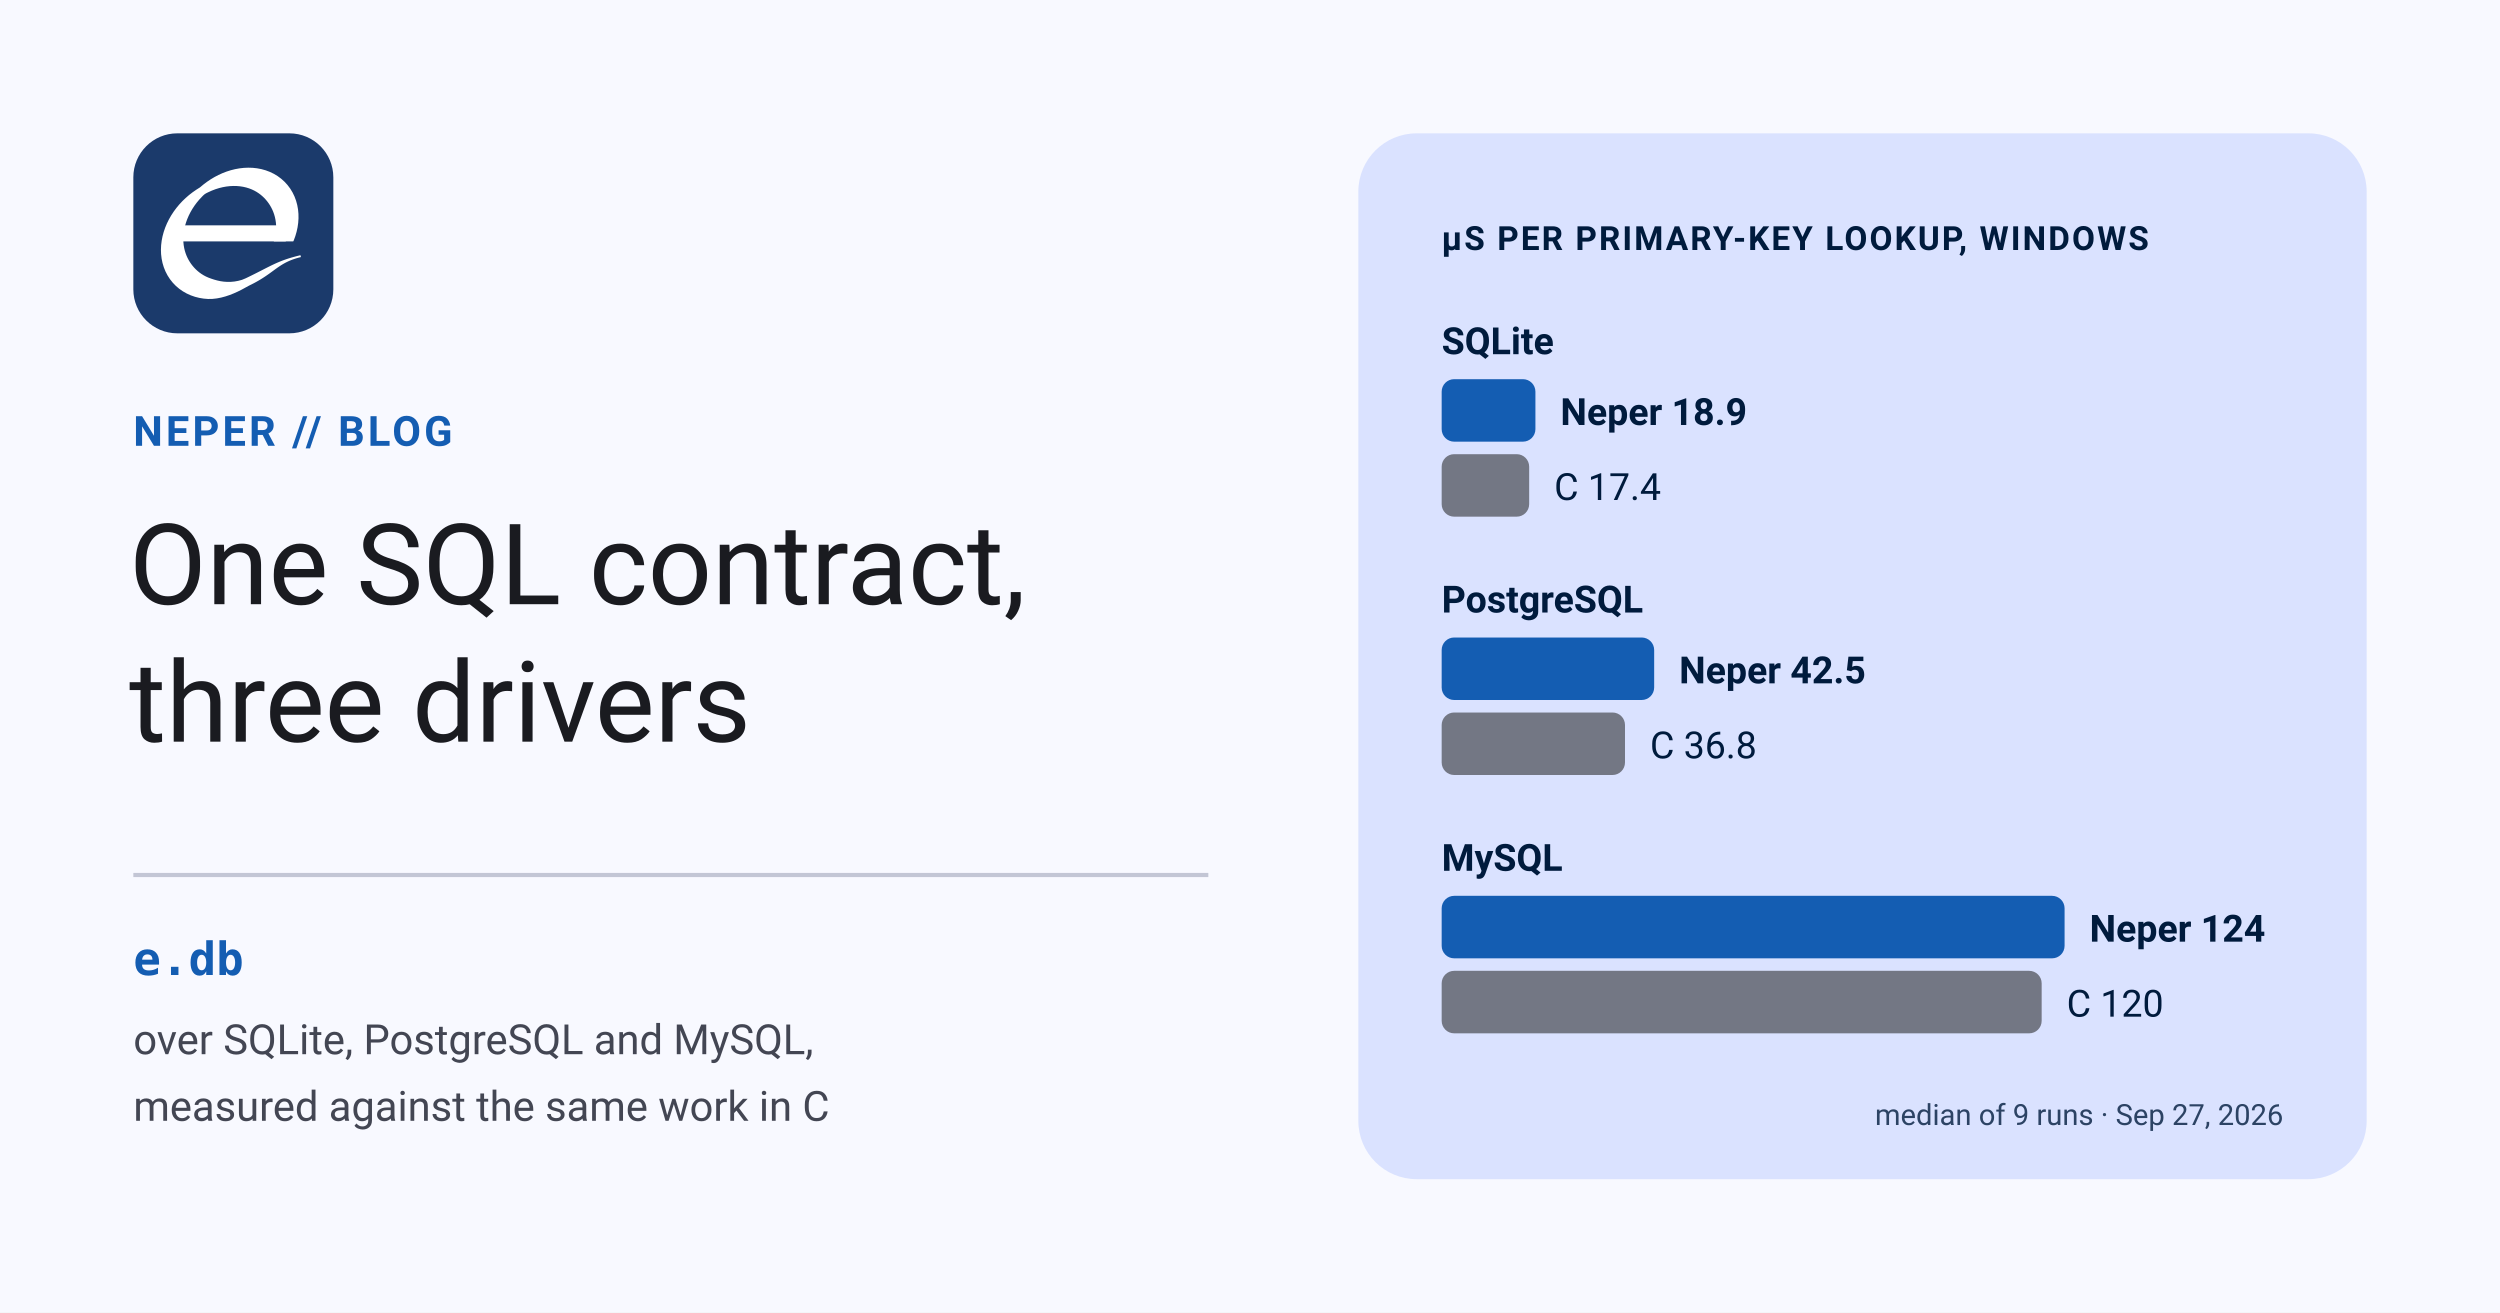
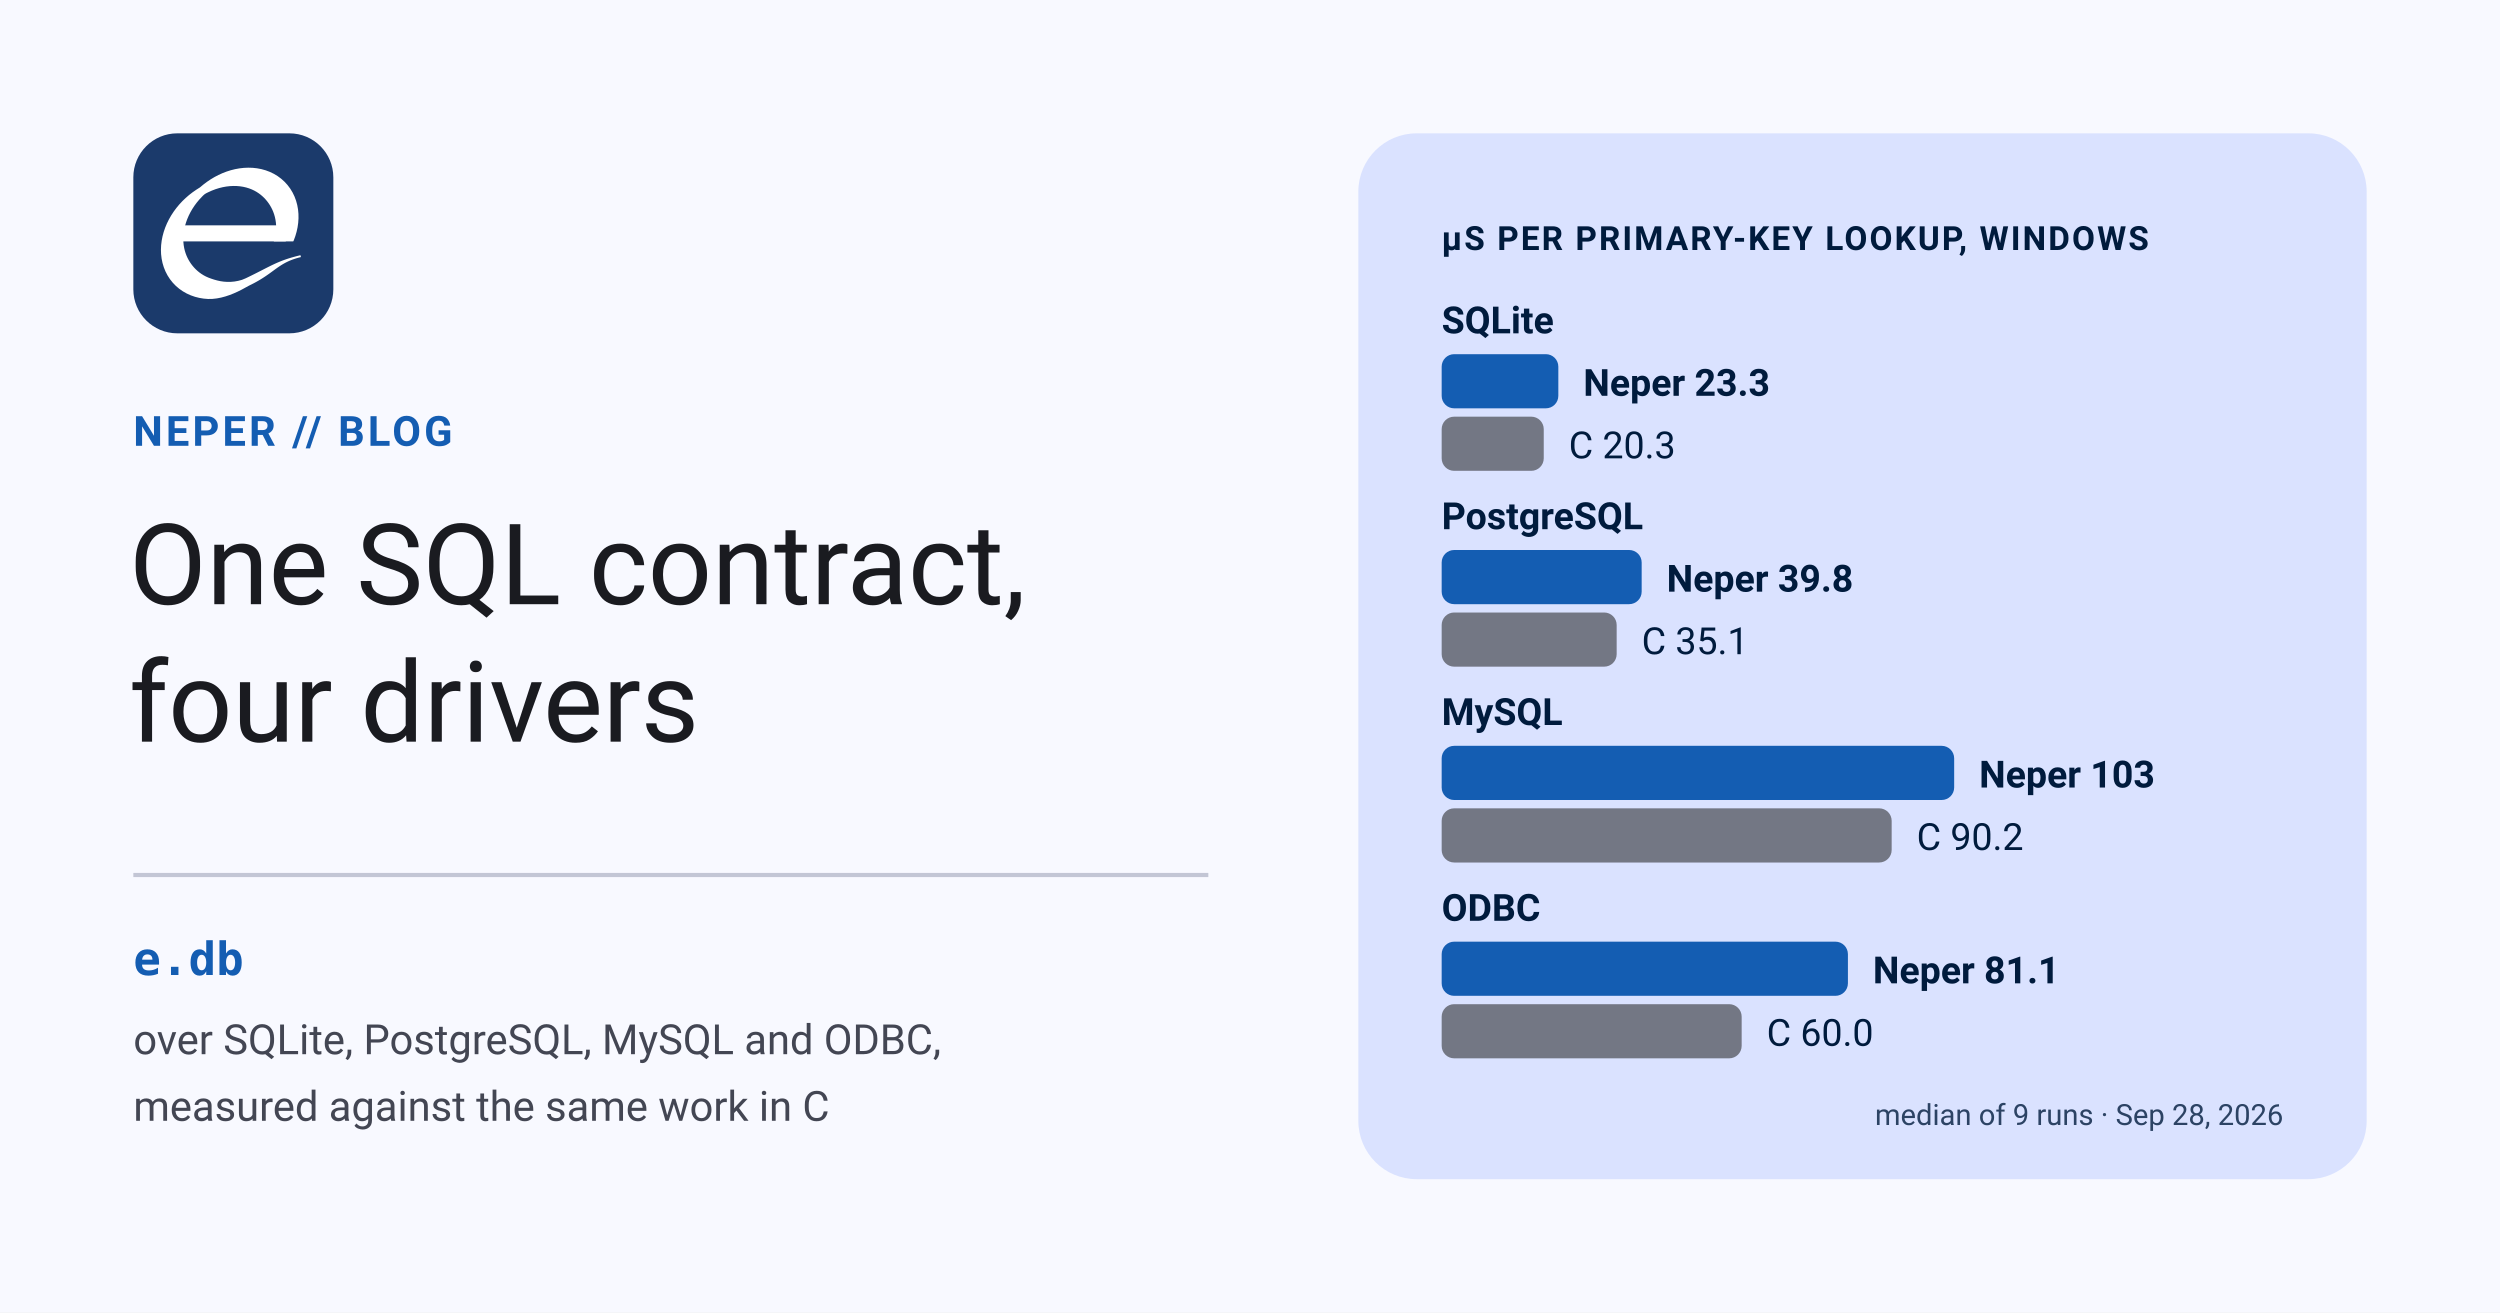
<svg xmlns="http://www.w3.org/2000/svg" viewBox="0 0 1200 630" width="1200" height="630" role="img" aria-labelledby="t d">
  <style>
    .page { fill: #f8f9ff; } .panel { fill: #dae2ff; } .ink { fill: #1a1b20; } .muted { fill: #434653; }
    .accent { fill: #145db2; } .rival { fill: #737784; } .on-panel { fill: #001b3d; } .rule { stroke: #c3c6d5; }
    .display { font-family: "Segoe UI Variable Display", "Segoe UI", -apple-system, BlinkMacSystemFont, "SF Pro Display", Roboto, "Noto Sans", system-ui, sans-serif; }
    .sans { font-family: "Segoe UI Variable Text", "Segoe UI", -apple-system, BlinkMacSystemFont, "SF Pro Text", Roboto, "Noto Sans", system-ui, sans-serif; }
    .mono { font-family: "Cascadia Code", "SF Mono", ui-monospace, Menlo, "Roboto Mono", Consolas, monospace; }
    @media (prefers-color-scheme: dark) {
      .page { fill: #121318; } .panel { fill: #00468b; } .ink { fill: #e1e2e9; } .muted { fill: #c3c6d5; }
      .accent { fill: #b3c5ff; } .rival { fill: #8d909e; } .on-panel { fill: #dae2ff; } .rule { stroke: #434653; }
    }
  </style>
  <rect class="page" width="1200" height="630" />
  <svg x="64" y="64" width="96" height="96" viewBox="0 0 512 512" aria-hidden="true">
    <rect width="512" height="512" rx="112.64" ry="112.64" fill="#1B3A6B" />
    <path fill="#FFFFFF" d="M 409.28 276.69 C 409.79 275.73 409.89 276.12 410.81 273.83 C 411.72 271.54 413.57 266.62 414.77 262.95 C 415.96 259.29 417.05 255.58 417.99 251.86 C 418.93 248.13 419.76 244.36 420.44 240.58 C 421.11 236.80 421.66 232.99 422.06 229.18 C 422.46 225.36 422.72 221.53 422.83 217.70 C 422.93 213.87 422.90 210.03 422.70 206.21 C 422.49 202.39 422.14 198.56 421.63 194.77 C 421.11 190.98 420.44 187.20 419.59 183.47 C 418.75 179.74 417.75 176.04 416.58 172.40 C 415.41 168.76 414.07 165.16 412.57 161.65 C 411.07 158.14 409.40 154.68 407.57 151.32 C 405.75 147.97 403.76 144.68 401.62 141.52 C 399.49 138.36 397.19 135.29 394.76 132.35 C 392.32 129.41 389.74 126.58 387.04 123.90 C 384.33 121.21 381.49 118.65 378.54 116.25 C 375.60 113.84 372.52 111.57 369.37 109.46 C 366.21 107.35 362.94 105.39 359.61 103.59 C 356.28 101.79 352.84 100.14 349.37 98.66 C 345.89 97.17 342.33 95.84 338.74 94.67 C 335.15 93.50 331.50 92.49 327.83 91.63 C 324.16 90.77 320.44 90.07 316.72 89.51 C 312.99 88.95 309.23 88.55 305.48 88.29 C 301.72 88.03 297.94 87.92 294.18 87.94 C 290.42 87.96 286.64 88.13 282.89 88.42 C 279.13 88.71 275.38 89.14 271.65 89.69 C 267.92 90.24 264.20 90.92 260.51 91.72 C 256.82 92.52 253.15 93.44 249.51 94.47 C 245.88 95.51 242.27 96.66 238.70 97.91 C 235.13 99.17 231.59 100.54 228.09 102.00 C 224.60 103.47 221.14 105.05 217.73 106.71 C 214.33 108.38 210.96 110.15 207.65 112.01 C 204.35 113.87 201.08 115.82 197.88 117.86 C 194.68 119.90 191.53 122.03 188.44 124.23 C 185.36 126.43 182.33 128.72 179.36 131.07 C 176.40 133.42 173.70 136.11 170.65 138.34 C 167.60 140.56 164.24 142.33 161.07 144.44 C 157.91 146.54 154.75 148.70 151.67 150.97 C 148.59 153.23 145.55 155.58 142.58 158.02 C 139.60 160.46 136.68 162.98 133.84 165.58 C 130.99 168.19 128.20 170.88 125.49 173.64 C 122.79 176.40 120.14 179.25 117.59 182.16 C 115.03 185.07 112.55 188.06 110.16 191.12 C 107.77 194.17 105.46 197.30 103.25 200.48 C 101.04 203.67 98.91 206.92 96.89 210.23 C 94.87 213.54 92.95 216.91 91.13 220.32 C 89.32 223.74 87.60 227.22 86.00 230.74 C 84.40 234.26 82.90 237.83 81.53 241.43 C 80.17 245.04 78.91 248.70 77.78 252.38 C 76.65 256.06 75.64 259.79 74.77 263.53 C 73.90 267.27 73.16 271.05 72.56 274.85 C 71.96 278.64 71.49 282.46 71.17 286.28 C 70.85 290.10 70.68 293.94 70.66 297.77 C 70.64 301.59 70.76 305.43 71.05 309.25 C 71.34 313.06 71.78 316.88 72.39 320.65 C 73.00 324.43 73.77 328.19 74.70 331.90 C 75.64 335.60 76.74 339.29 78.00 342.89 C 79.27 346.50 80.70 350.06 82.29 353.53 C 83.88 357.00 85.65 360.42 87.56 363.72 C 89.48 367.02 91.56 370.25 93.78 373.35 C 96.00 376.45 98.38 379.46 100.90 382.33 C 103.41 385.19 106.07 387.95 108.84 390.56 C 111.62 393.16 114.53 395.64 117.54 397.97 C 120.55 400.29 123.68 402.47 126.89 404.50 C 130.10 406.52 133.42 408.39 136.80 410.11 C 140.18 411.82 143.65 413.37 147.16 414.77 C 150.67 416.17 154.26 417.40 157.87 418.49 C 161.49 419.57 165.16 420.49 168.85 421.26 C 172.54 422.04 176.27 422.66 180.01 423.12 C 183.75 423.59 187.51 423.94 191.28 424.06 C 195.04 424.18 198.84 424.10 202.60 423.86 C 206.37 423.61 210.14 423.16 213.87 422.59 C 217.60 422.02 221.31 421.27 224.99 420.42 C 228.66 419.57 232.30 418.57 235.90 417.48 C 239.50 416.39 243.07 415.18 246.59 413.90 C 250.11 412.61 253.59 411.22 257.04 409.77 C 260.48 408.32 263.89 406.79 267.26 405.19 C 270.63 403.60 273.96 401.93 277.26 400.21 C 280.55 398.48 283.82 396.61 287.04 394.86 C 290.26 393.10 293.93 391.06 296.59 389.68 C 299.24 388.29 300.90 387.58 302.97 386.54 C 305.04 385.50 307.05 384.46 309.01 383.42 C 310.97 382.38 312.87 381.35 314.72 380.33 C 316.57 379.30 318.37 378.28 320.12 377.26 C 321.87 376.25 323.56 375.24 325.22 374.24 C 326.88 373.23 328.48 372.24 330.05 371.25 C 331.62 370.26 333.14 369.28 334.63 368.30 C 336.12 367.33 337.57 366.36 338.99 365.41 C 340.41 364.45 341.79 363.50 343.14 362.56 C 344.50 361.62 345.82 360.69 347.12 359.76 C 348.42 358.84 349.69 357.93 350.94 357.03 C 352.19 356.12 353.41 355.23 354.63 354.34 C 355.84 353.46 357.03 352.58 358.21 351.72 C 359.40 350.85 360.56 350.00 361.72 349.15 C 362.88 348.31 364.03 347.48 365.18 346.65 C 366.33 345.83 367.47 345.01 368.62 344.21 C 369.76 343.40 370.91 342.61 372.06 341.82 C 373.21 341.04 374.36 340.26 375.53 339.50 C 376.69 338.73 377.87 337.98 379.06 337.23 C 380.25 336.49 381.45 335.75 382.67 335.03 C 383.90 334.30 385.13 333.59 386.40 332.89 C 387.67 332.18 388.95 331.49 390.27 330.81 C 391.58 330.12 392.92 329.45 394.30 328.79 C 395.67 328.13 397.07 327.48 398.51 326.85 C 399.95 326.21 401.43 325.58 402.94 324.97 C 404.46 324.36 406.01 323.76 407.61 323.17 C 409.20 322.58 410.84 322.01 412.52 321.45 C 414.21 320.89 415.94 320.34 417.72 319.81 C 419.50 319.27 421.33 318.75 423.22 318.25 C 425.11 317.74 427.11 317.26 429.06 316.77 C 428.66 315.17 428.26 313.57 427.86 311.97 C 425.90 312.45 423.89 312.93 421.97 313.41 C 420.04 313.89 418.17 314.37 416.33 314.85 C 414.50 315.33 412.71 315.81 410.96 316.30 C 409.21 316.78 407.50 317.26 405.83 317.75 C 404.15 318.24 402.51 318.72 400.91 319.22 C 399.30 319.71 397.73 320.20 396.18 320.70 C 394.63 321.20 393.11 321.70 391.62 322.21 C 390.12 322.72 388.65 323.23 387.20 323.75 C 385.75 324.27 384.33 324.79 382.91 325.32 C 381.50 325.85 380.11 326.39 378.73 326.93 C 377.35 327.47 375.99 328.02 374.63 328.58 C 373.28 329.14 371.94 329.70 370.60 330.27 C 369.26 330.84 367.94 331.42 366.62 332.01 C 365.29 332.60 363.98 333.19 362.66 333.79 C 361.35 334.40 360.03 335.01 358.72 335.63 C 357.40 336.25 356.09 336.88 354.77 337.51 C 353.45 338.15 352.13 338.80 350.80 339.45 C 349.47 340.11 348.13 340.77 346.78 341.45 C 345.43 342.12 344.08 342.80 342.70 343.50 C 341.33 344.19 339.95 344.90 338.54 345.61 C 337.14 346.33 335.72 347.05 334.28 347.79 C 332.84 348.53 331.38 349.27 329.89 350.03 C 328.41 350.80 326.90 351.57 325.36 352.35 C 323.82 353.14 322.26 353.94 320.66 354.75 C 319.07 355.57 317.44 356.39 315.78 357.24 C 314.11 358.08 312.41 358.93 310.67 359.81 C 308.93 360.68 307.16 361.57 305.34 362.47 C 303.51 363.38 301.65 364.30 299.74 365.24 C 297.82 366.18 295.87 367.14 293.85 368.11 C 291.84 369.09 290.24 369.96 287.64 371.11 C 285.03 372.26 281.37 373.94 278.22 375.01 C 275.07 376.09 271.89 376.87 268.72 377.58 C 265.55 378.30 262.36 378.88 259.20 379.32 C 256.04 379.75 252.87 380.05 249.75 380.22 C 246.63 380.39 243.52 380.41 240.47 380.33 C 237.42 380.24 234.40 380.02 231.46 379.70 C 228.51 379.38 225.61 378.94 222.79 378.43 C 219.97 377.91 217.21 377.29 214.53 376.62 C 211.85 375.96 209.25 375.20 206.72 374.43 C 204.19 373.66 201.73 372.84 199.34 372.01 C 196.95 371.18 194.62 370.36 192.37 369.44 C 190.12 368.53 187.95 367.56 185.84 366.53 C 183.74 365.51 181.72 364.42 179.76 363.29 C 177.81 362.17 175.93 360.99 174.12 359.77 C 172.31 358.56 170.58 357.30 168.91 356.02 C 167.24 354.73 165.63 353.41 164.09 352.06 C 162.54 350.71 161.06 349.32 159.63 347.91 C 158.20 346.50 156.82 345.06 155.49 343.59 C 154.16 342.12 152.88 340.62 151.64 339.09 C 150.40 337.56 149.21 335.99 148.05 334.39 C 146.89 332.78 145.78 331.14 144.70 329.45 C 143.62 327.77 142.58 326.04 141.58 324.26 C 140.58 322.48 139.62 320.66 138.70 318.77 C 137.79 316.89 136.91 314.95 136.08 312.96 C 135.26 310.96 134.48 308.91 133.76 306.80 C 133.03 304.68 132.36 302.51 131.75 300.27 C 131.15 298.04 130.60 295.74 130.12 293.39 C 129.65 291.04 129.24 288.62 128.91 286.16 C 128.58 283.69 128.32 281.16 128.15 278.59 C 127.97 276.02 127.88 273.39 127.88 270.72 C 127.88 268.06 127.96 265.34 128.13 262.59 C 128.31 259.85 128.58 257.06 128.94 254.24 C 129.31 251.43 129.76 248.58 130.32 245.72 C 130.88 242.86 131.53 239.97 132.29 237.08 C 133.04 234.18 133.89 231.27 134.84 228.36 C 135.79 225.45 136.84 222.53 137.99 219.63 C 139.13 216.73 140.38 213.82 141.72 210.93 C 143.06 208.05 144.49 205.17 146.02 202.33 C 147.55 199.48 149.18 196.65 150.89 193.86 C 152.60 191.07 154.41 188.30 156.30 185.58 C 158.19 182.86 160.18 180.18 162.24 177.54 C 164.30 174.91 166.45 172.32 168.67 169.79 C 170.89 167.27 173.19 164.77 175.58 162.38 C 177.97 159.99 180.29 157.42 183.02 155.47 C 185.75 153.52 188.95 152.19 191.96 150.71 C 194.97 149.22 198.03 147.85 201.09 146.57 C 204.15 145.29 207.24 144.12 210.33 143.05 C 213.41 141.97 216.52 141.01 219.61 140.14 C 222.71 139.28 225.81 138.51 228.89 137.86 C 231.98 137.20 235.06 136.65 238.11 136.20 C 241.16 135.75 244.20 135.40 247.20 135.16 C 250.20 134.91 253.18 134.77 256.11 134.73 C 259.05 134.68 261.95 134.74 264.79 134.89 C 267.64 135.04 270.44 135.29 273.19 135.62 C 275.93 135.95 278.63 136.38 281.25 136.89 C 283.88 137.40 286.44 138.00 288.94 138.66 C 291.43 139.33 293.86 140.08 296.22 140.90 C 298.57 141.71 300.86 142.60 303.07 143.54 C 305.28 144.49 307.41 145.50 309.47 146.55 C 311.53 147.61 313.51 148.73 315.42 149.88 C 317.34 151.03 319.17 152.23 320.94 153.47 C 322.71 154.70 324.40 155.98 326.04 157.28 C 327.68 158.59 329.24 159.93 330.75 161.30 C 332.27 162.67 333.72 164.07 335.12 165.49 C 336.52 166.92 337.87 168.38 339.17 169.87 C 340.47 171.35 341.73 172.87 342.94 174.42 C 344.16 175.98 345.33 177.56 346.46 179.19 C 347.60 180.82 348.69 182.48 349.75 184.19 C 350.81 185.90 351.82 187.66 352.80 189.47 C 353.78 191.27 354.72 193.13 355.61 195.04 C 356.50 196.96 357.35 198.93 358.15 200.96 C 358.94 202.98 359.70 205.07 360.39 207.22 C 361.08 209.37 361.72 211.57 362.29 213.84 C 362.86 216.11 363.37 218.44 363.80 220.83 C 364.24 223.21 364.61 225.66 364.90 228.16 C 365.18 230.66 365.40 233.21 365.52 235.81 C 365.65 238.41 365.69 241.07 365.64 243.76 C 365.60 246.45 365.46 249.19 365.23 251.96 C 365.00 254.72 365.21 256.24 364.26 260.36 C 363.32 264.48 361.14 271.24 359.58 276.69 C 376.15 276.69 392.72 276.69 409.28 276.69 Z" />
    <path fill="#FFFFFF" d="M 103.25 276.69 C 109.23 276.69 115.21 276.69 121.19 276.69 C 127.17 276.69 133.15 276.69 139.13 276.69 C 145.11 276.69 151.09 276.69 157.07 276.69 C 163.05 276.69 169.03 276.69 175.01 276.69 C 180.99 276.69 186.97 276.69 192.95 276.69 C 198.93 276.69 204.91 276.69 210.89 276.69 C 216.87 276.69 222.85 276.69 228.83 276.69 C 234.81 276.69 240.79 276.69 246.77 276.69 C 252.75 276.69 258.73 276.69 264.71 276.69 C 270.69 276.69 276.67 276.69 282.65 276.69 C 288.63 276.69 294.61 276.69 300.59 276.69 C 306.57 276.69 312.55 276.69 318.53 276.69 C 324.51 276.69 330.49 276.69 336.47 276.69 C 342.45 276.69 348.43 276.69 354.41 276.69 C 360.39 276.69 366.37 276.69 372.35 276.69 C 378.33 276.69 384.31 276.69 390.29 276.69 C 390.29 262.96 390.29 249.24 390.29 235.51 C 384.31 235.51 378.33 235.51 372.35 235.51 C 366.37 235.51 360.39 235.51 354.41 235.51 C 348.43 235.51 342.45 235.51 336.47 235.51 C 330.49 235.51 324.51 235.51 318.53 235.51 C 312.55 235.51 306.57 235.51 300.59 235.51 C 294.61 235.51 288.63 235.51 282.65 235.51 C 276.67 235.51 270.69 235.51 264.71 235.51 C 258.73 235.51 252.75 235.51 246.77 235.51 C 240.79 235.51 234.81 235.51 228.83 235.51 C 222.85 235.51 216.87 235.51 210.89 235.51 C 204.91 235.51 198.93 235.51 192.95 235.51 C 186.97 235.51 180.99 235.51 175.01 235.51 C 169.03 235.51 163.05 235.51 157.07 235.51 C 151.09 235.51 145.11 235.51 139.13 235.51 C 133.15 235.51 127.17 235.51 121.19 235.51 C 115.21 235.51 109.23 235.51 103.25 235.51 C 103.25 249.24 103.25 262.96 103.25 276.69 Z" />
  </svg>
  <text class="sans accent" x="64" y="214" font-size="20" font-weight="600" letter-spacing="1.5">NEPER // BLOG</text>
  <text class="display ink" font-size="54" font-weight="400">
    <tspan x="62" y="290">One SQL contract,</tspan>
-     <tspan x="62" y="356">three drivers</tspan>
+     <tspan x="62" y="356">four drivers</tspan>
  </text>
  <line class="rule" x1="64" y1="420" x2="580" y2="420" stroke-width="2" />
  <text class="mono accent" x="64" y="468" font-size="22" font-weight="600">e.db</text>
-   <text class="sans muted" x="64" y="506" font-size="20">over SQLite, PostgreSQL and MySQL,</text>
+   <text class="sans muted" x="64" y="506" font-size="20">over SQLite, PostgreSQL, MySQL and ODBC,</text>
  <text class="sans muted" x="64" y="538" font-size="20">measured against the same work in C</text>
  <rect class="panel" x="652" y="64" width="484" height="502" rx="28" />
  <text class="sans on-panel" x="692" y="120" font-size="16" font-weight="600" letter-spacing="1">µS PER PRIMARY-KEY LOOKUP, WINDOWS</text>
-   <text class="sans on-panel" x="692" y="170" font-size="18" font-weight="600">SQLite</text>
-   <rect class="accent" x="692" y="182" width="45" height="30" rx="6" />
-   <text class="sans on-panel" x="749" y="204" font-size="18" font-weight="600">Neper 18.9</text>
-   <rect class="rival" x="692" y="218" width="42" height="30" rx="6" />
-   <text class="sans on-panel" x="746" y="240" font-size="18">C 17.4</text>
-   <text class="sans on-panel" x="692" y="294" font-size="18" font-weight="600">PostgreSQL</text>
-   <rect class="accent" x="692" y="306" width="102" height="30" rx="6" />
-   <text class="sans on-panel" x="806" y="328" font-size="18" font-weight="600">Neper 42.5</text>
-   <rect class="rival" x="692" y="342" width="88" height="30" rx="6" />
-   <text class="sans on-panel" x="792" y="364" font-size="18">C 36.8</text>
-   <text class="sans on-panel" x="692" y="418" font-size="18" font-weight="600">MySQL</text>
-   <rect class="accent" x="692" y="430" width="299" height="30" rx="6" />
-   <text class="sans on-panel" x="1003" y="452" font-size="18" font-weight="600">Neper 124</text>
-   <rect class="rival" x="692" y="466" width="288" height="30" rx="6" />
-   <text class="sans on-panel" x="992" y="488" font-size="18">C 120</text>
-   <text class="sans on-panel" x="1096" y="540" font-size="14" text-anchor="end" opacity=".8">median of 9 runs · Sep 27, 2026</text>
+   <text class="sans on-panel" x="692" y="160" font-size="18" font-weight="600">SQLite</text>
+   <rect class="accent" x="692" y="170" width="56" height="26" rx="6" />
+   <text class="sans on-panel" x="760" y="190" font-size="18" font-weight="600">Neper 23.3</text>
+   <rect class="rival" x="692" y="200" width="49" height="26" rx="6" />
+   <text class="sans on-panel" x="753" y="220" font-size="18">C 20.3</text>
+   <text class="sans on-panel" x="692" y="254" font-size="18" font-weight="600">PostgreSQL</text>
+   <rect class="accent" x="692" y="264" width="96" height="26" rx="6" />
+   <text class="sans on-panel" x="800" y="284" font-size="18" font-weight="600">Neper 39.8</text>
+   <rect class="rival" x="692" y="294" width="84" height="26" rx="6" />
+   <text class="sans on-panel" x="788" y="314" font-size="18">C 35.1</text>
+   <text class="sans on-panel" x="692" y="348" font-size="18" font-weight="600">MySQL</text>
+   <rect class="accent" x="692" y="358" width="246" height="26" rx="6" />
+   <text class="sans on-panel" x="950" y="378" font-size="18" font-weight="600">Neper 103</text>
+   <rect class="rival" x="692" y="388" width="216" height="26" rx="6" />
+   <text class="sans on-panel" x="920" y="408" font-size="18">C 90.2</text>
+   <text class="sans on-panel" x="692" y="442" font-size="18" font-weight="600">ODBC</text>
+   <rect class="accent" x="692" y="452" width="195" height="26" rx="6" />
+   <text class="sans on-panel" x="899" y="472" font-size="18" font-weight="600">Neper 81.1</text>
+   <rect class="rival" x="692" y="482" width="144" height="26" rx="6" />
+   <text class="sans on-panel" x="848" y="502" font-size="18">C 60.0</text>
+   <text class="sans on-panel" x="1096" y="540" font-size="14" text-anchor="end" opacity=".8">median of 9 runs · Sep 28, 2026</text>
</svg>
